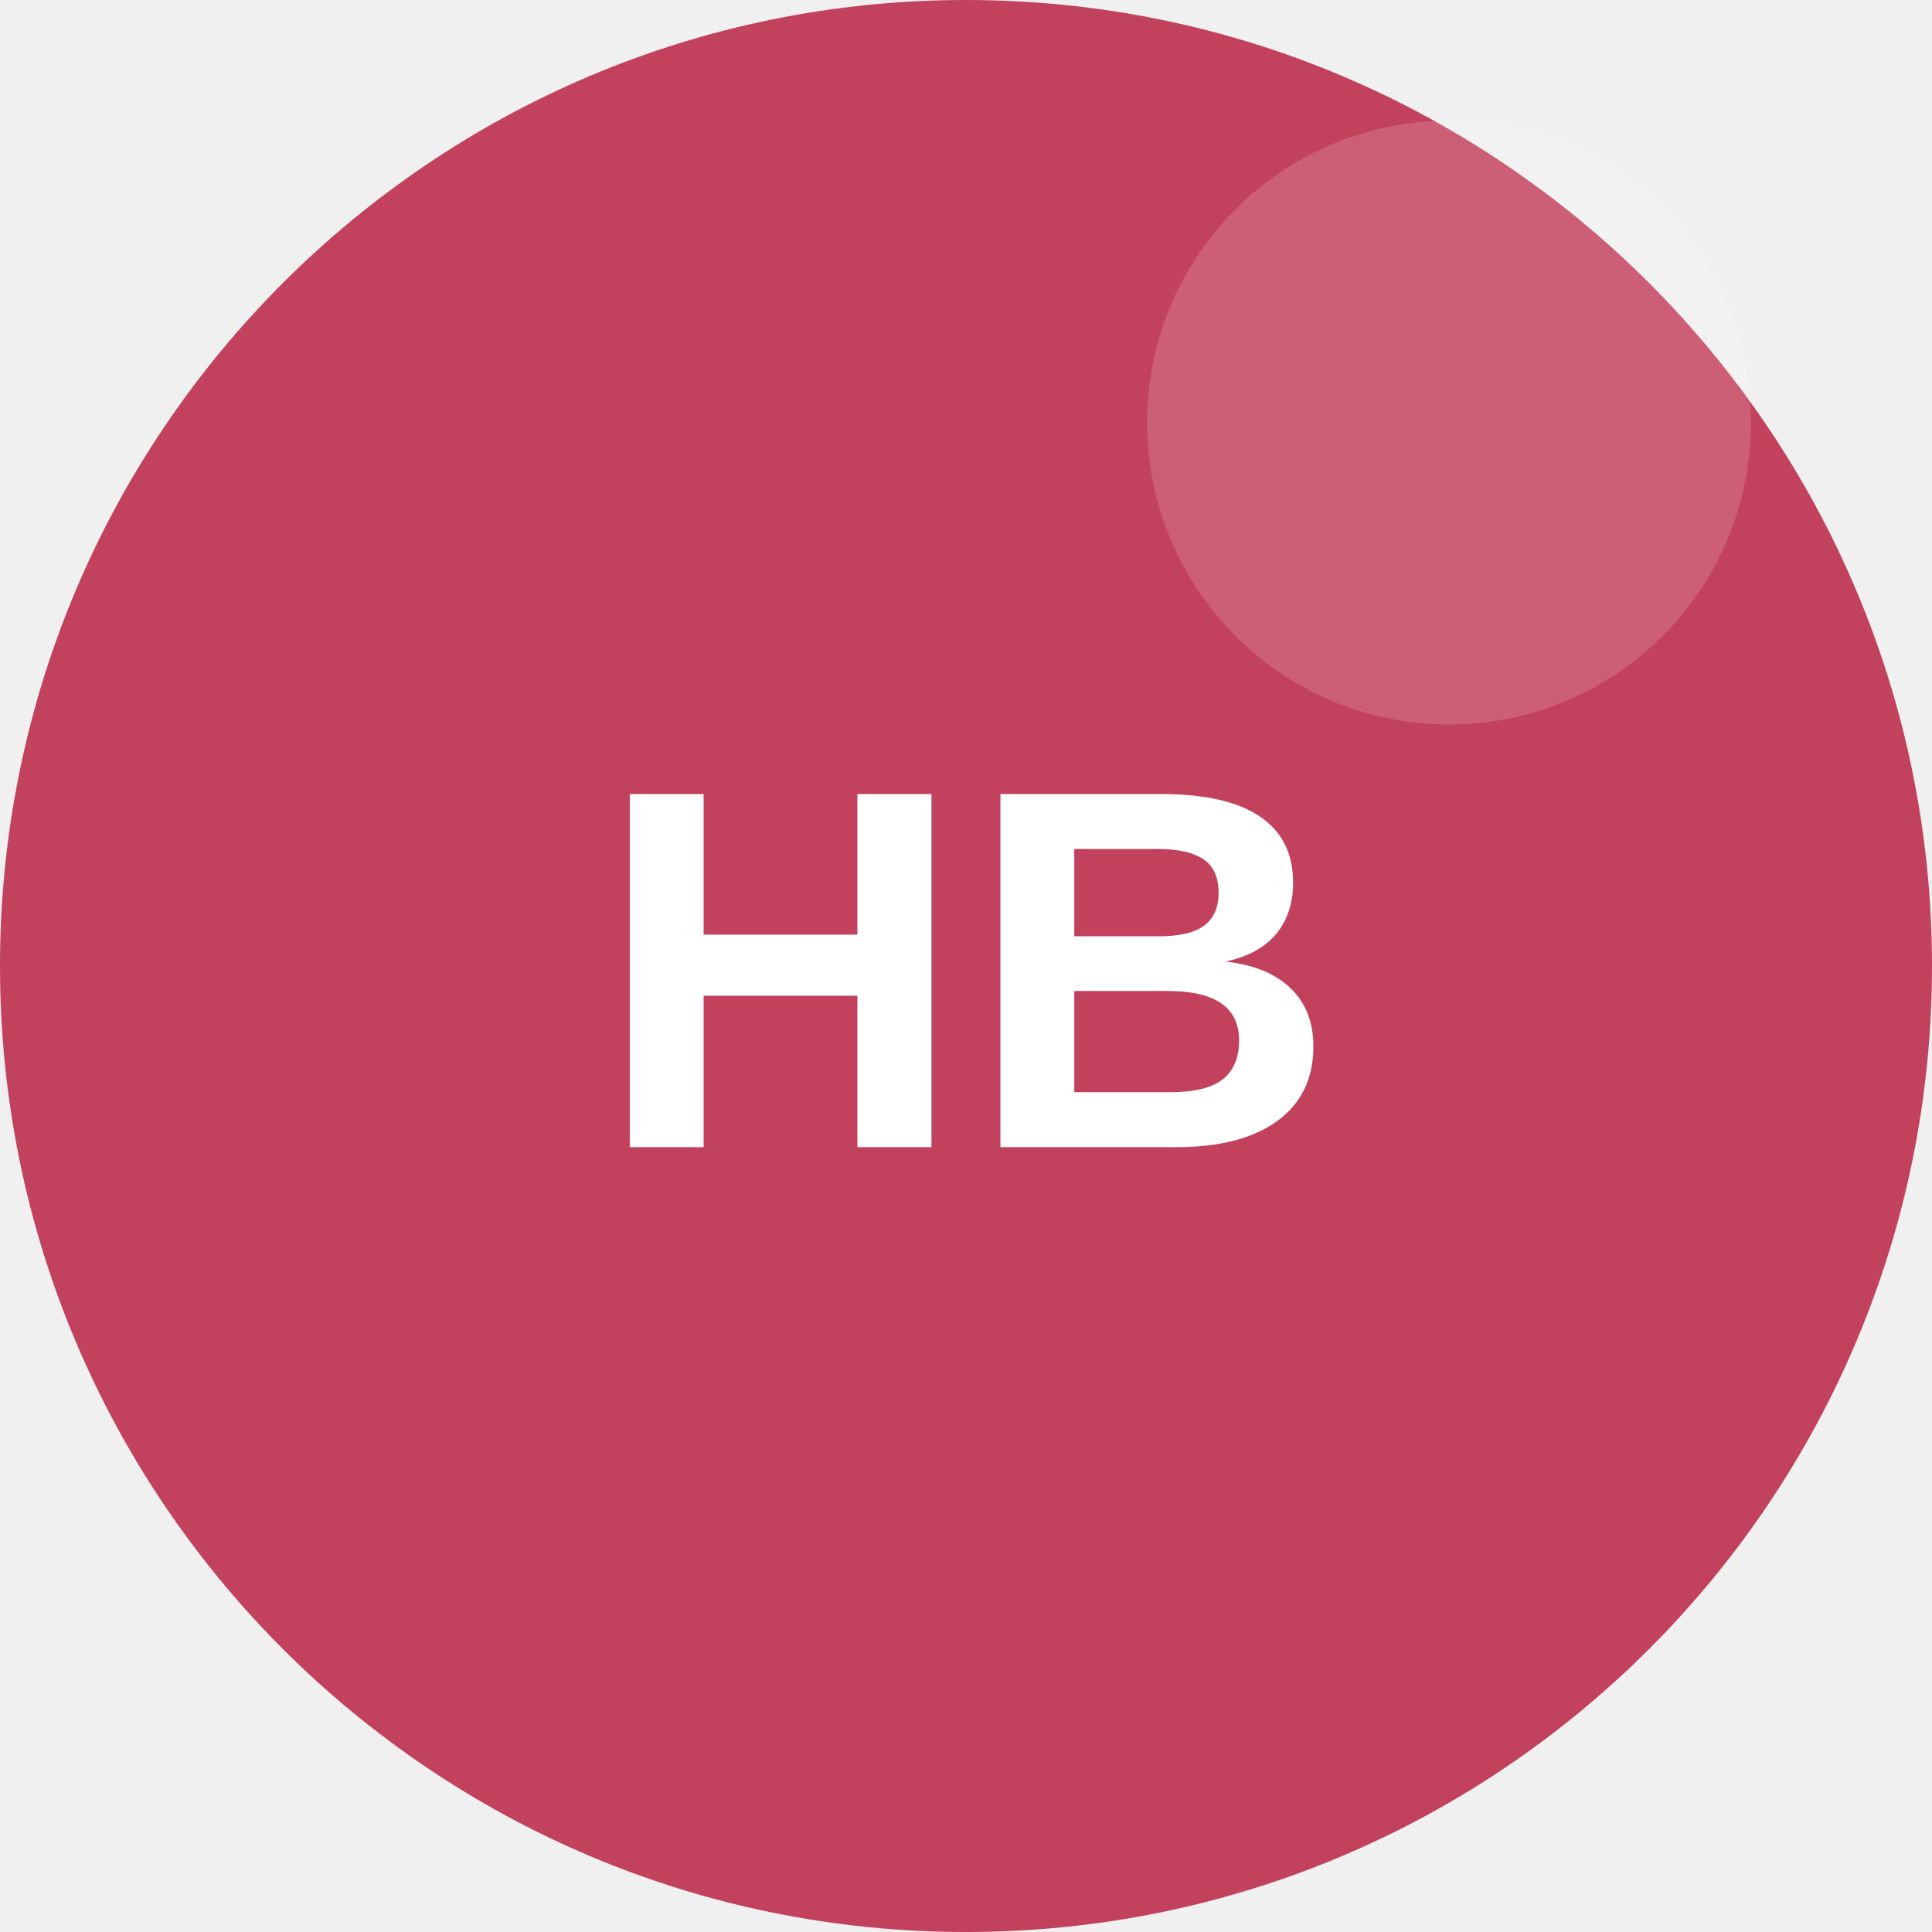
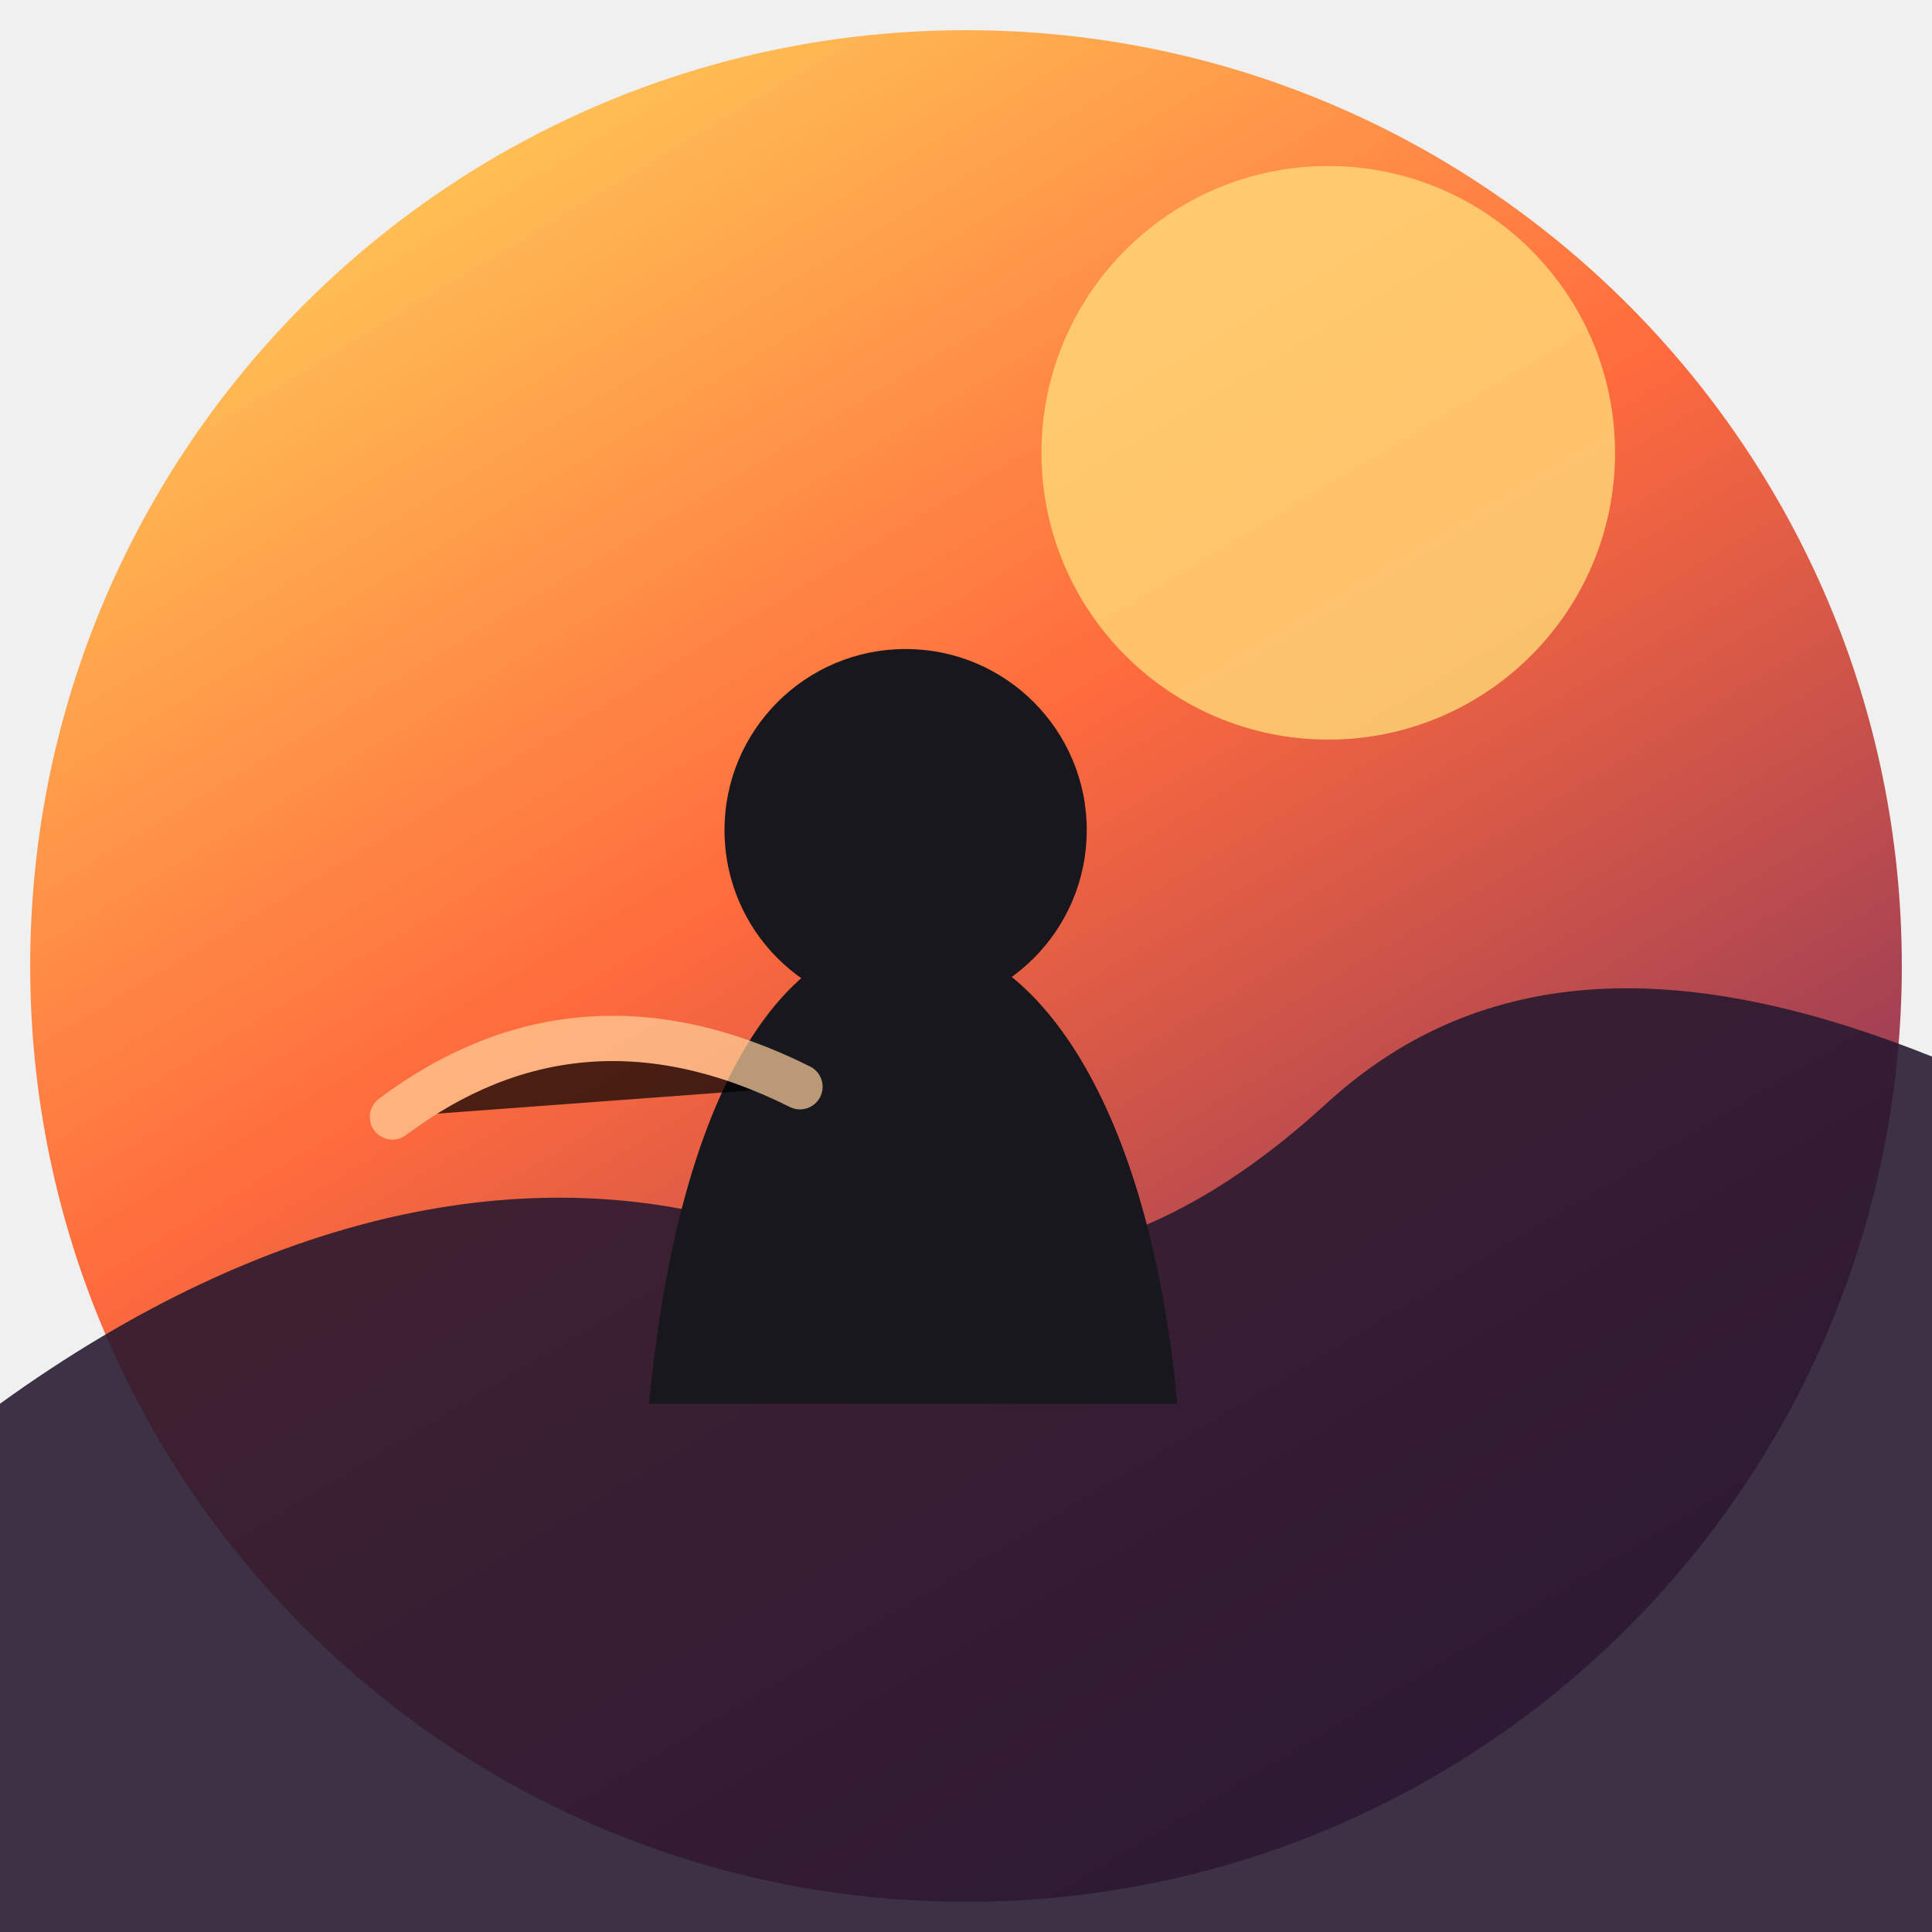
<svg xmlns="http://www.w3.org/2000/svg" width="128" height="128" viewBox="0 0 128 128" role="img" aria-label="Нора Веб">
-   <rect width="128" height="128" rx="64" fill="#C2415D" />
-   <circle cx="96" cy="28" r="20" fill="#fff" opacity=".16" />
-   <text x="64" y="76" text-anchor="middle" font-family="Arial, sans-serif" font-size="34" font-weight="800" fill="#fff">НВ</text>
+   <defs>
+     <linearGradient id="g" x1=".2" y1="0" x2=".8" y2="1">
+       <stop stop-color="#ffcf58" />
+       <stop offset=".42" stop-color="#ff6b3d" />
+       <stop offset="1" stop-color="#5b1f65" />
+     </linearGradient>
+   </defs>
+   <circle cx="64" cy="64" r="62" fill="url(#g)" />
+   <circle cx="88" cy="30" r="19" fill="#ffd977" opacity=".8" />
+   <path d="M0 93c18-13 35-16 49-12 16 5 27 3 39-8 11-10 25-9 40-3v58H0Z" fill="#25182e" opacity=".88" />
+   <circle cx="60" cy="55" r="12" fill="#17171d" />
+   <path d="M43 93c2-21 9-31 17-31s16 10 18 31Z" fill="#17171d" />
+   <path d="M26 74c8-6 17-7 27-2" stroke="#ffd19b" stroke-width="3" stroke-linecap="round" opacity=".7" />
</svg>
